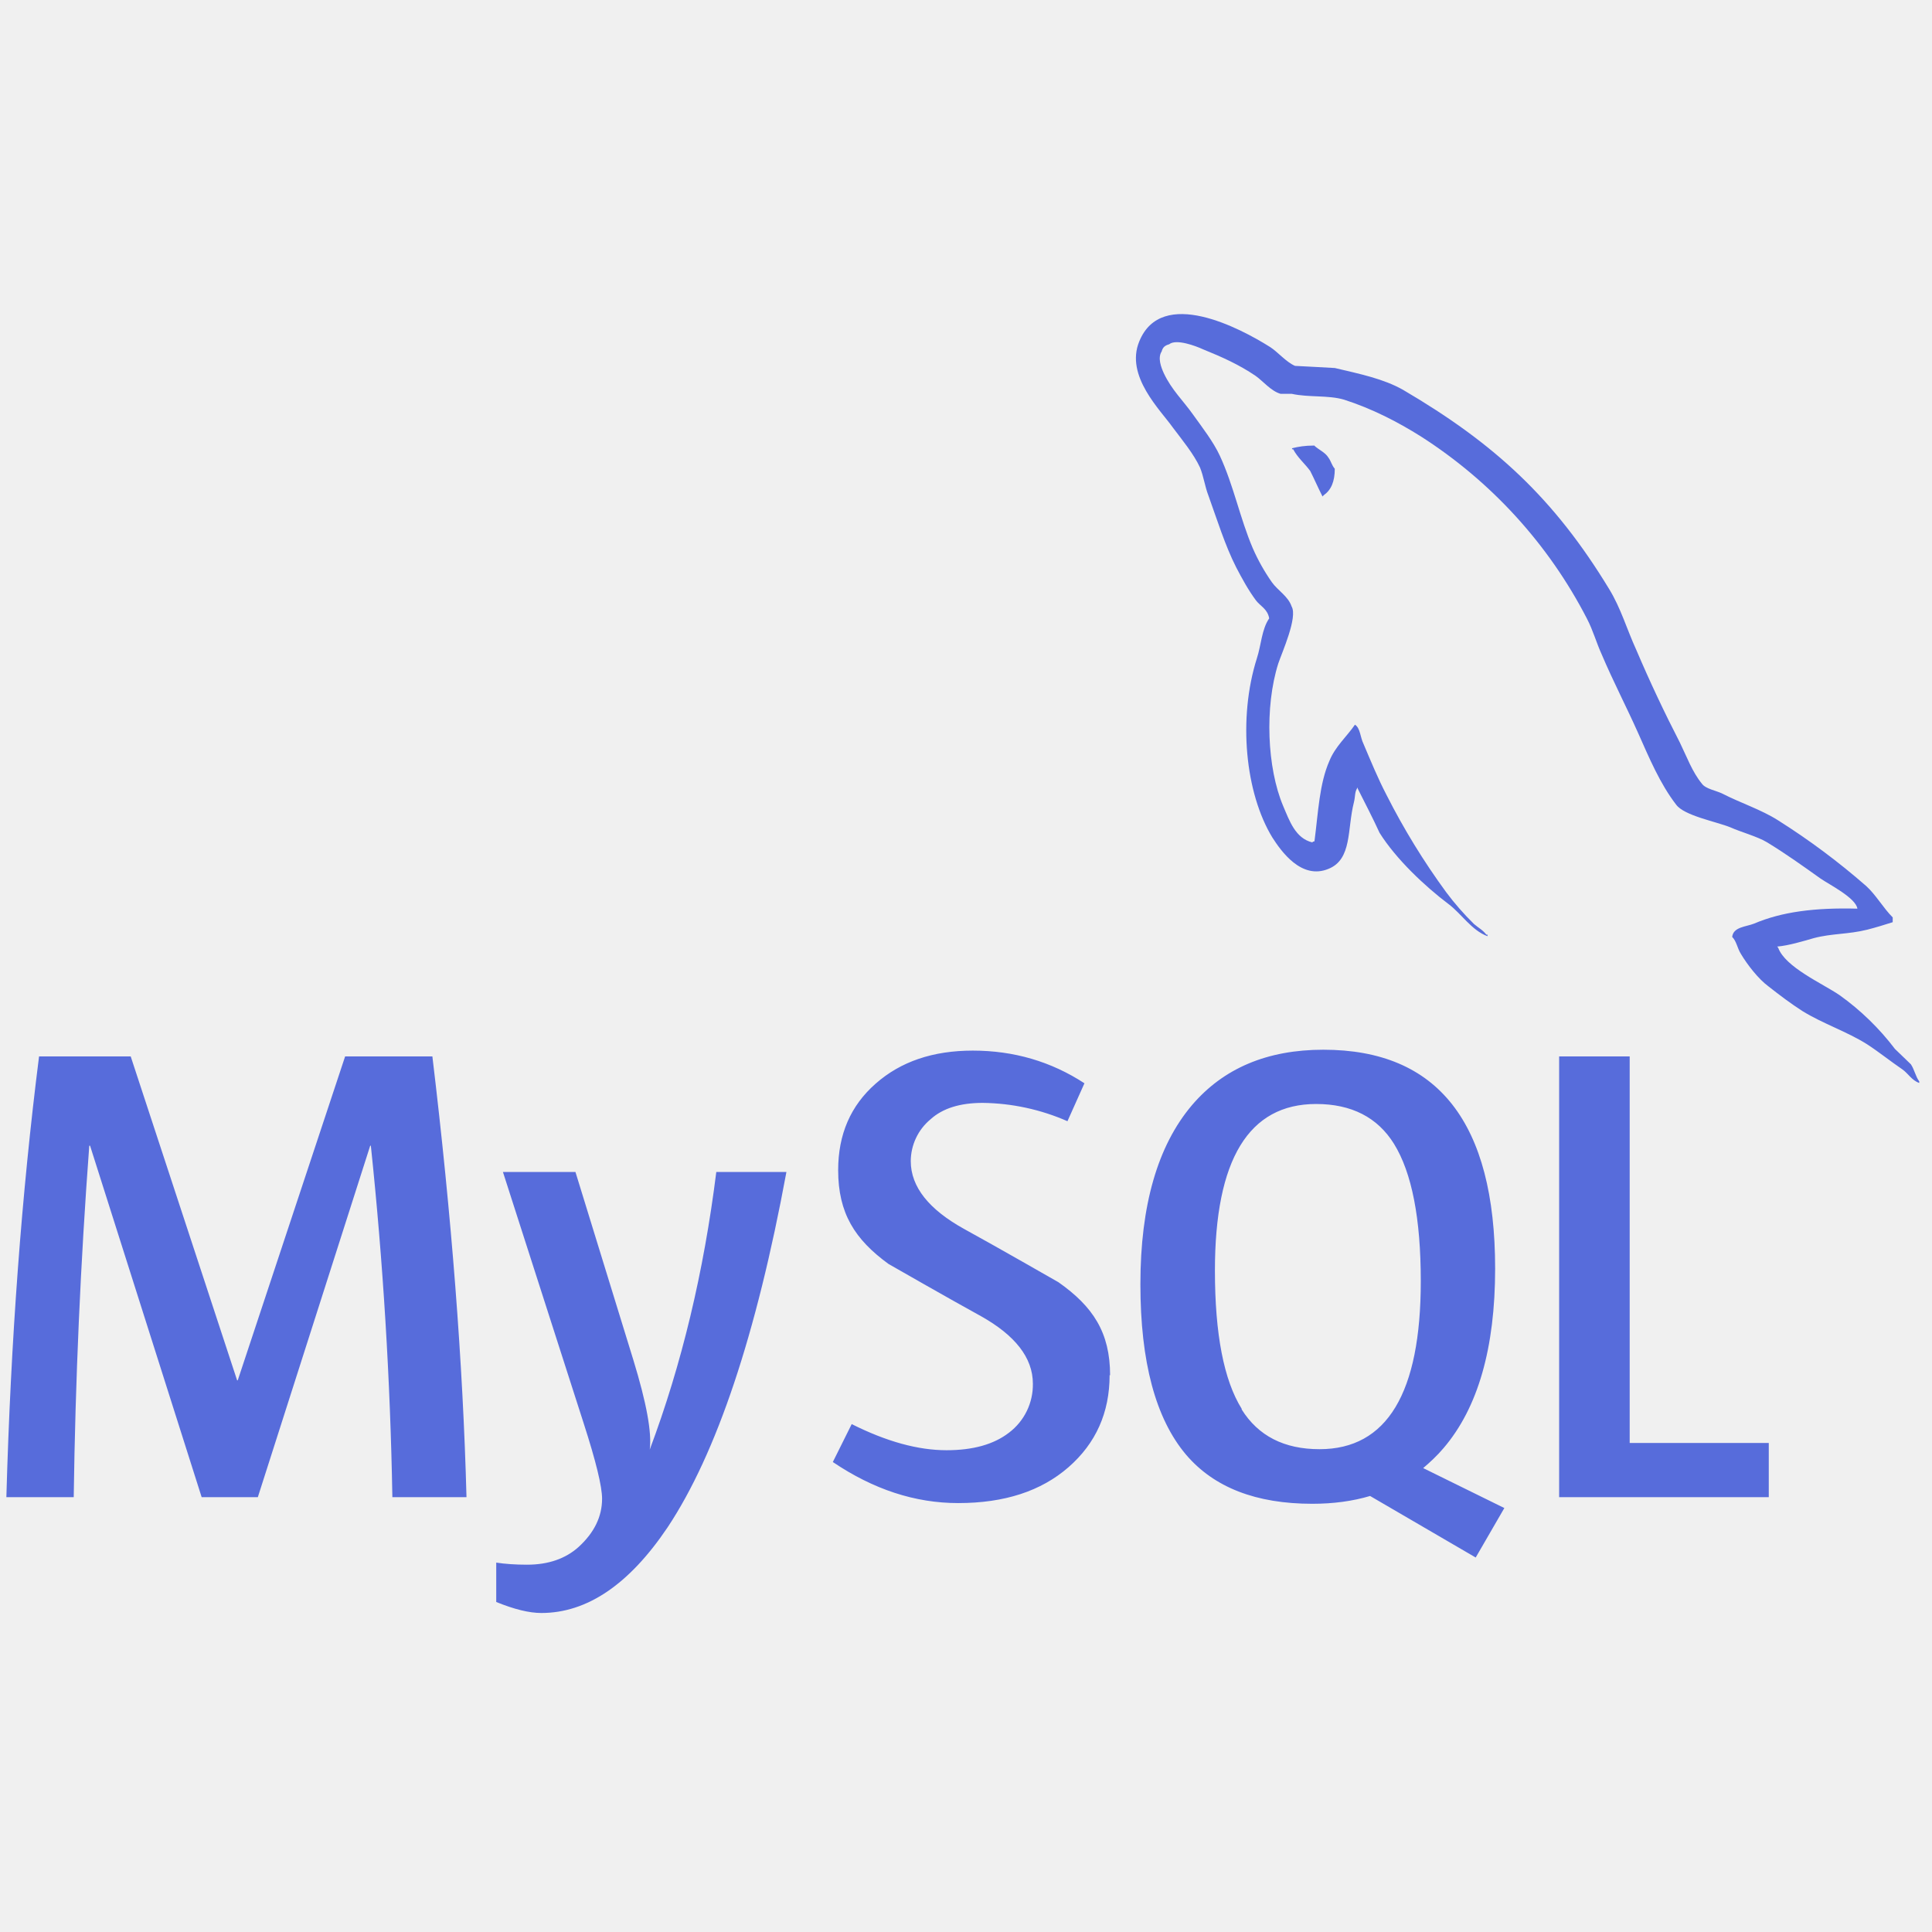
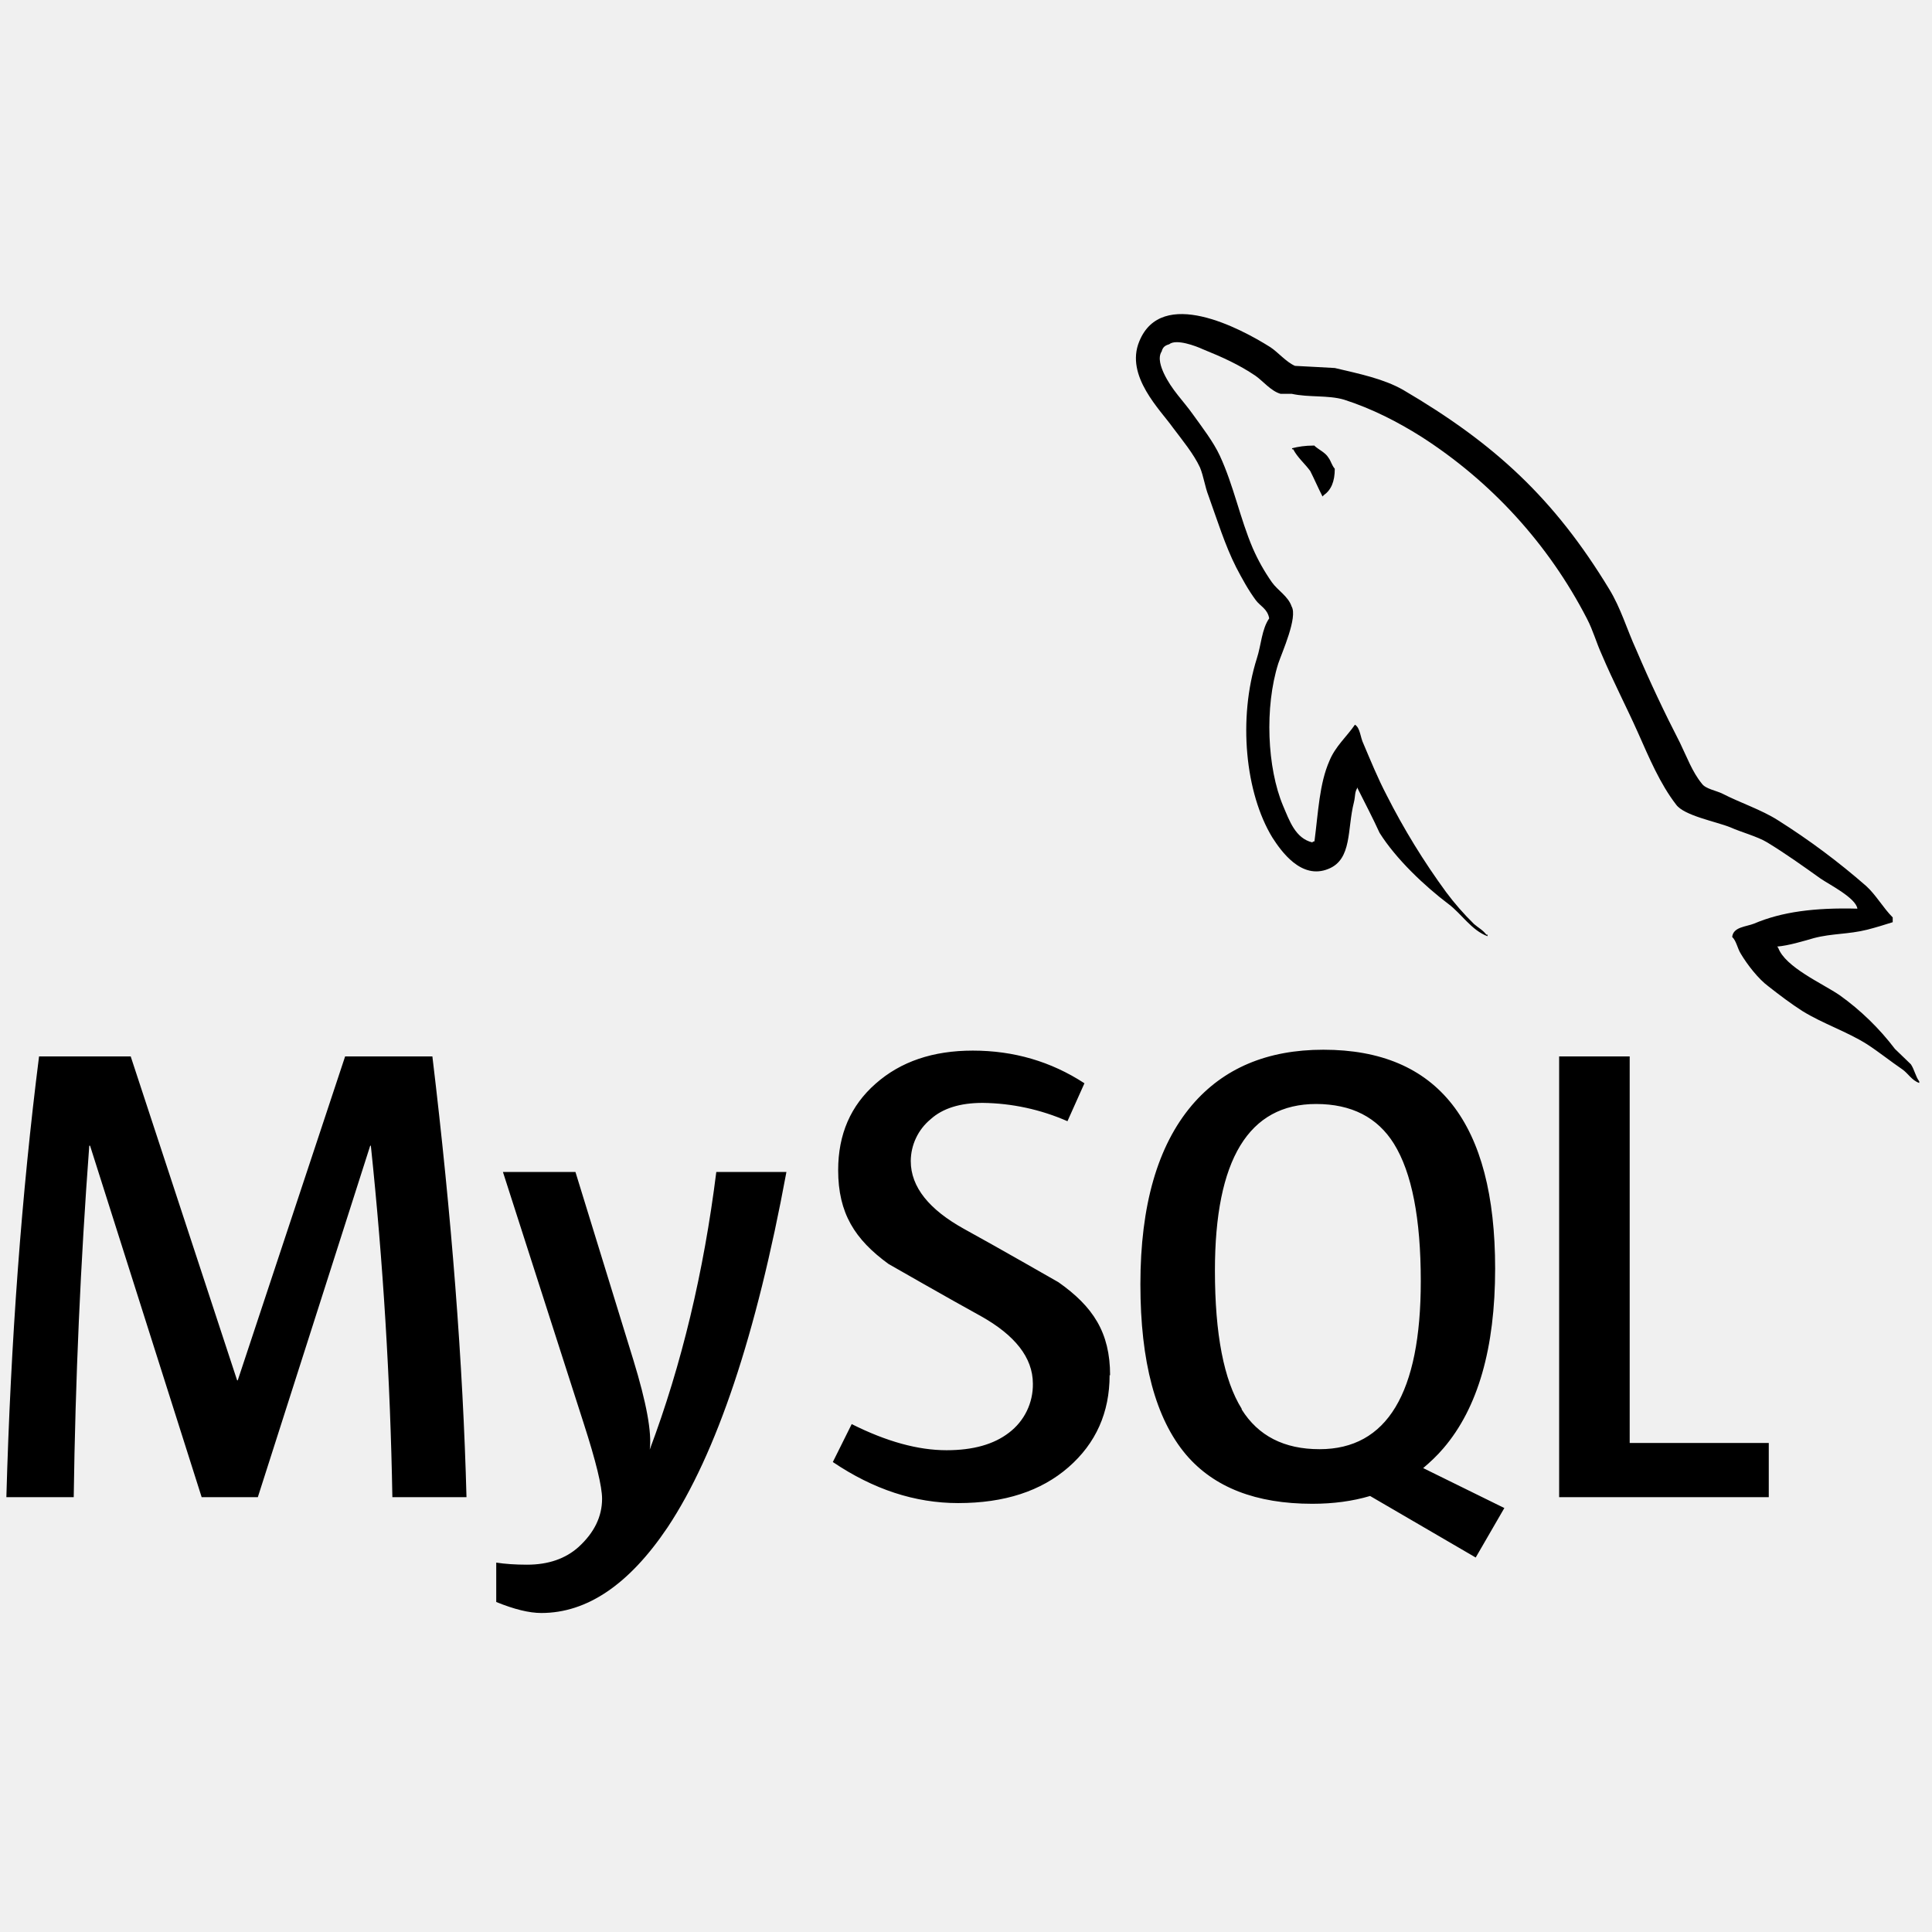
<svg xmlns="http://www.w3.org/2000/svg" width="101" height="101" viewBox="0 0 101 101" fill="none">
  <g clip-path="url(#clip0_45_2247)">
-     <path d="M68.688 23.293C68.208 23.293 67.883 23.352 67.546 23.431V23.485H67.604C67.829 23.918 68.213 24.235 68.496 24.623C68.721 25.068 68.912 25.514 69.138 25.956L69.196 25.893C69.588 25.618 69.779 25.177 69.779 24.506C69.612 24.31 69.588 24.114 69.446 23.923C69.279 23.643 68.921 23.506 68.696 23.285L68.688 23.293ZM24.375 78.268H20.512C20.404 72.13 20.029 65.999 19.387 59.893H19.354L13.479 78.268H10.542L4.708 59.893H4.667C4.21 66.009 3.939 72.137 3.854 78.268H0.333C0.562 70.077 1.133 62.393 2.042 55.227H6.833L12.396 72.16H12.429L18.042 55.227H22.604C23.613 63.623 24.204 71.31 24.387 78.268H24.375ZM41.112 61.268C39.538 69.789 37.462 75.989 34.896 79.852C32.888 82.835 30.688 84.323 28.3 84.323C27.663 84.323 26.883 84.131 25.942 83.748V81.689C26.4 81.76 26.942 81.798 27.55 81.798C28.667 81.798 29.562 81.485 30.246 80.873C31.067 80.123 31.475 79.281 31.475 78.352C31.475 77.706 31.154 76.393 30.517 74.418L26.292 61.268H30.083L33.112 71.102C33.796 73.335 34.083 74.893 33.967 75.781C35.633 71.348 36.792 66.502 37.446 61.268H41.112ZM92.467 78.268H81.508V55.227H85.196V75.435H92.467V78.268ZM78.633 78.831L74.4 76.748C74.775 76.431 75.138 76.089 75.463 75.706C77.267 73.598 78.162 70.464 78.162 66.318C78.162 58.693 75.171 54.877 69.183 54.877C66.25 54.877 63.958 55.843 62.308 57.781C60.517 59.898 59.617 63.014 59.617 67.135C59.617 71.185 60.408 74.16 62.008 76.052C63.467 77.76 65.662 78.614 68.604 78.614C69.704 78.614 70.713 78.477 71.625 78.206L77.146 81.423L78.646 78.831H78.633ZM64.917 73.656C63.979 72.156 63.513 69.739 63.513 66.423C63.513 60.618 65.279 57.714 68.804 57.714C70.65 57.714 72.013 58.41 72.875 59.798C73.808 61.306 74.275 63.698 74.275 66.977C74.275 72.827 72.508 75.76 68.983 75.76C67.129 75.76 65.775 75.064 64.908 73.677L64.917 73.656ZM58.008 71.885C58.008 73.843 57.292 75.452 55.858 76.702C54.425 77.952 52.513 78.577 50.092 78.577C47.829 78.577 45.658 77.86 43.538 76.431L44.525 74.448C46.35 75.364 47.996 75.814 49.483 75.814C50.867 75.814 51.954 75.51 52.746 74.898C53.142 74.599 53.461 74.212 53.678 73.766C53.895 73.321 54.004 72.831 53.996 72.335C53.996 70.96 53.038 69.793 51.296 68.814C49.679 67.927 46.45 66.077 46.45 66.077C44.692 64.798 43.817 63.427 43.817 61.173C43.817 59.298 44.471 57.798 45.775 56.652C47.087 55.493 48.775 54.923 50.858 54.923C52.992 54.923 54.942 55.489 56.692 56.631L55.804 58.614C54.406 58 52.898 57.674 51.371 57.656C50.192 57.656 49.279 57.939 48.646 58.514C48.324 58.781 48.065 59.114 47.887 59.491C47.708 59.868 47.615 60.28 47.612 60.698C47.612 62.064 48.587 63.239 50.388 64.239C52.025 65.135 55.333 67.031 55.333 67.031C57.138 68.302 58.033 69.656 58.033 71.898L58.008 71.885ZM97.1 47.502C94.871 47.443 93.142 47.668 91.696 48.285C91.279 48.452 90.612 48.452 90.554 48.981C90.783 49.202 90.817 49.564 91.013 49.873C91.346 50.431 91.921 51.177 92.454 51.568C93.037 52.027 93.621 52.468 94.233 52.86C95.317 53.527 96.546 53.923 97.608 54.593C98.213 54.985 98.829 55.481 99.442 55.898C99.746 56.106 99.942 56.481 100.333 56.614V56.531C100.142 56.281 100.083 55.918 99.896 55.639C99.617 55.36 99.338 55.11 99.062 54.835C98.244 53.757 97.268 52.809 96.167 52.023C95.275 51.414 93.325 50.564 92.958 49.543L92.904 49.485C93.513 49.431 94.237 49.21 94.821 49.043C95.767 48.793 96.633 48.848 97.612 48.602C98.054 48.489 98.5 48.352 98.946 48.21V47.96C98.446 47.46 98.071 46.781 97.554 46.314C96.112 45.054 94.574 43.907 92.954 42.885C92.079 42.327 90.971 41.968 90.05 41.493C89.717 41.327 89.158 41.243 88.967 40.964C88.467 40.356 88.175 39.548 87.821 38.823C87.003 37.235 86.242 35.619 85.542 33.977C85.042 32.885 84.737 31.798 84.125 30.798C81.25 26.06 78.138 23.189 73.35 20.381C72.321 19.798 71.088 19.548 69.783 19.239C69.088 19.206 68.392 19.156 67.7 19.127C67.242 18.931 66.8 18.402 66.408 18.148C64.825 17.148 60.725 14.981 59.558 17.848C58.808 19.656 60.671 21.439 61.317 22.356C61.796 22.993 62.4 23.723 62.733 24.439C62.929 24.923 62.983 25.418 63.179 25.923C63.621 27.148 64.042 28.514 64.625 29.66C64.929 30.243 65.263 30.856 65.654 31.381C65.879 31.685 66.263 31.827 66.35 32.327C65.958 32.893 65.933 33.718 65.708 34.41C64.708 37.564 65.1 41.464 66.517 43.785C66.963 44.477 68.025 46.01 69.446 45.423C70.696 44.923 70.421 43.339 70.779 41.943C70.862 41.61 70.808 41.389 70.979 41.164V41.227C71.371 42.01 71.763 42.756 72.121 43.539C72.979 44.906 74.479 46.323 75.733 47.268C76.4 47.768 76.929 48.635 77.763 48.943V48.86H77.7C77.521 48.618 77.283 48.502 77.058 48.306C76.53 47.789 76.042 47.231 75.6 46.639C74.426 45.035 73.385 43.338 72.487 41.564C72.029 40.689 71.646 39.748 71.279 38.885C71.112 38.552 71.112 38.052 70.833 37.885C70.417 38.493 69.804 39.023 69.5 39.773C68.971 40.973 68.917 42.448 68.717 43.981C68.604 44.01 68.658 43.981 68.604 44.039C67.713 43.823 67.408 42.898 67.075 42.123C66.242 40.143 66.104 36.964 66.825 34.685C67.021 34.102 67.854 32.26 67.521 31.702C67.346 31.173 66.796 30.868 66.492 30.439C66.1 29.881 65.765 29.285 65.492 28.66C64.825 27.102 64.492 25.377 63.767 23.818C63.433 23.098 62.85 22.343 62.375 21.681C61.846 20.931 61.263 20.402 60.842 19.514C60.704 19.21 60.508 18.706 60.729 18.373C60.788 18.148 60.904 18.06 61.121 17.998C61.487 17.698 62.517 18.089 62.879 18.256C63.908 18.673 64.775 19.064 65.638 19.648C66.029 19.923 66.45 20.452 66.95 20.589H67.533C68.425 20.785 69.429 20.648 70.263 20.893C71.742 21.368 73.075 22.06 74.271 22.81C77.956 25.164 80.953 28.45 82.958 32.335C83.292 32.977 83.438 33.564 83.742 34.231C84.325 35.606 85.046 36.993 85.638 38.323C86.221 39.635 86.783 40.973 87.621 42.06C88.037 42.643 89.713 42.948 90.463 43.252C91.017 43.502 91.879 43.731 92.379 44.035C93.338 44.618 94.271 45.285 95.171 45.927C95.629 46.243 97.017 46.939 97.1 47.502Z" fill="#576CDB" />
+     <path d="M68.688 23.293C68.208 23.293 67.883 23.352 67.546 23.431V23.485H67.604C67.829 23.918 68.213 24.235 68.496 24.623C68.721 25.068 68.912 25.514 69.138 25.956L69.196 25.893C69.588 25.618 69.779 25.177 69.779 24.506C69.612 24.31 69.588 24.114 69.446 23.923C69.279 23.643 68.921 23.506 68.696 23.285L68.688 23.293ZM24.375 78.268H20.512C20.404 72.13 20.029 65.999 19.387 59.893H19.354L13.479 78.268H10.542L4.708 59.893H4.667C4.21 66.009 3.939 72.137 3.854 78.268H0.333C0.562 70.077 1.133 62.393 2.042 55.227H6.833L12.396 72.16H12.429L18.042 55.227H22.604C23.613 63.623 24.204 71.31 24.387 78.268H24.375ZM41.112 61.268C39.538 69.789 37.462 75.989 34.896 79.852C32.888 82.835 30.688 84.323 28.3 84.323C27.663 84.323 26.883 84.131 25.942 83.748V81.689C26.4 81.76 26.942 81.798 27.55 81.798C28.667 81.798 29.562 81.485 30.246 80.873C31.067 80.123 31.475 79.281 31.475 78.352C31.475 77.706 31.154 76.393 30.517 74.418L26.292 61.268H30.083L33.112 71.102C33.796 73.335 34.083 74.893 33.967 75.781C35.633 71.348 36.792 66.502 37.446 61.268H41.112ZM92.467 78.268H81.508V55.227H85.196V75.435H92.467V78.268ZM78.633 78.831L74.4 76.748C74.775 76.431 75.138 76.089 75.463 75.706C77.267 73.598 78.162 70.464 78.162 66.318C78.162 58.693 75.171 54.877 69.183 54.877C66.25 54.877 63.958 55.843 62.308 57.781C60.517 59.898 59.617 63.014 59.617 67.135C59.617 71.185 60.408 74.16 62.008 76.052C63.467 77.76 65.662 78.614 68.604 78.614C69.704 78.614 70.713 78.477 71.625 78.206L77.146 81.423L78.646 78.831H78.633ZM64.917 73.656C63.979 72.156 63.513 69.739 63.513 66.423C63.513 60.618 65.279 57.714 68.804 57.714C70.65 57.714 72.013 58.41 72.875 59.798C73.808 61.306 74.275 63.698 74.275 66.977C74.275 72.827 72.508 75.76 68.983 75.76C67.129 75.76 65.775 75.064 64.908 73.677L64.917 73.656ZM58.008 71.885C58.008 73.843 57.292 75.452 55.858 76.702C54.425 77.952 52.513 78.577 50.092 78.577C47.829 78.577 45.658 77.86 43.538 76.431L44.525 74.448C46.35 75.364 47.996 75.814 49.483 75.814C50.867 75.814 51.954 75.51 52.746 74.898C53.142 74.599 53.461 74.212 53.678 73.766C53.895 73.321 54.004 72.831 53.996 72.335C53.996 70.96 53.038 69.793 51.296 68.814C49.679 67.927 46.45 66.077 46.45 66.077C44.692 64.798 43.817 63.427 43.817 61.173C43.817 59.298 44.471 57.798 45.775 56.652C47.087 55.493 48.775 54.923 50.858 54.923C52.992 54.923 54.942 55.489 56.692 56.631L55.804 58.614C54.406 58 52.898 57.674 51.371 57.656C50.192 57.656 49.279 57.939 48.646 58.514C48.324 58.781 48.065 59.114 47.887 59.491C47.708 59.868 47.615 60.28 47.612 60.698C47.612 62.064 48.587 63.239 50.388 64.239C52.025 65.135 55.333 67.031 55.333 67.031C57.138 68.302 58.033 69.656 58.033 71.898L58.008 71.885ZM97.1 47.502C94.871 47.443 93.142 47.668 91.696 48.285C91.279 48.452 90.612 48.452 90.554 48.981C90.783 49.202 90.817 49.564 91.013 49.873C91.346 50.431 91.921 51.177 92.454 51.568C93.037 52.027 93.621 52.468 94.233 52.86C95.317 53.527 96.546 53.923 97.608 54.593C98.213 54.985 98.829 55.481 99.442 55.898C99.746 56.106 99.942 56.481 100.333 56.614V56.531C100.142 56.281 100.083 55.918 99.896 55.639C99.617 55.36 99.338 55.11 99.062 54.835C98.244 53.757 97.268 52.809 96.167 52.023C95.275 51.414 93.325 50.564 92.958 49.543L92.904 49.485C93.513 49.431 94.237 49.21 94.821 49.043C95.767 48.793 96.633 48.848 97.612 48.602C98.054 48.489 98.5 48.352 98.946 48.21V47.96C98.446 47.46 98.071 46.781 97.554 46.314C96.112 45.054 94.574 43.907 92.954 42.885C92.079 42.327 90.971 41.968 90.05 41.493C89.717 41.327 89.158 41.243 88.967 40.964C88.467 40.356 88.175 39.548 87.821 38.823C87.003 37.235 86.242 35.619 85.542 33.977C85.042 32.885 84.737 31.798 84.125 30.798C81.25 26.06 78.138 23.189 73.35 20.381C72.321 19.798 71.088 19.548 69.783 19.239C69.088 19.206 68.392 19.156 67.7 19.127C67.242 18.931 66.8 18.402 66.408 18.148C64.825 17.148 60.725 14.981 59.558 17.848C58.808 19.656 60.671 21.439 61.317 22.356C61.796 22.993 62.4 23.723 62.733 24.439C62.929 24.923 62.983 25.418 63.179 25.923C63.621 27.148 64.042 28.514 64.625 29.66C64.929 30.243 65.263 30.856 65.654 31.381C65.879 31.685 66.263 31.827 66.35 32.327C65.958 32.893 65.933 33.718 65.708 34.41C64.708 37.564 65.1 41.464 66.517 43.785C66.963 44.477 68.025 46.01 69.446 45.423C70.696 44.923 70.421 43.339 70.779 41.943C70.862 41.61 70.808 41.389 70.979 41.164V41.227C71.371 42.01 71.763 42.756 72.121 43.539C72.979 44.906 74.479 46.323 75.733 47.268C76.4 47.768 76.929 48.635 77.763 48.943V48.86H77.7C77.521 48.618 77.283 48.502 77.058 48.306C76.53 47.789 76.042 47.231 75.6 46.639C74.426 45.035 73.385 43.338 72.487 41.564C72.029 40.689 71.646 39.748 71.279 38.885C71.112 38.552 71.112 38.052 70.833 37.885C70.417 38.493 69.804 39.023 69.5 39.773C68.971 40.973 68.917 42.448 68.717 43.981C68.604 44.01 68.658 43.981 68.604 44.039C67.713 43.823 67.408 42.898 67.075 42.123C66.242 40.143 66.104 36.964 66.825 34.685C67.021 34.102 67.854 32.26 67.521 31.702C67.346 31.173 66.796 30.868 66.492 30.439C66.1 29.881 65.765 29.285 65.492 28.66C64.825 27.102 64.492 25.377 63.767 23.818C63.433 23.098 62.85 22.343 62.375 21.681C61.846 20.931 61.263 20.402 60.842 19.514C60.704 19.21 60.508 18.706 60.729 18.373C60.788 18.148 60.904 18.06 61.121 17.998C61.487 17.698 62.517 18.089 62.879 18.256C63.908 18.673 64.775 19.064 65.638 19.648C66.029 19.923 66.45 20.452 66.95 20.589H67.533C68.425 20.785 69.429 20.648 70.263 20.893C71.742 21.368 73.075 22.06 74.271 22.81C77.956 25.164 80.953 28.45 82.958 32.335C83.292 32.977 83.438 33.564 83.742 34.231C84.325 35.606 85.046 36.993 85.638 38.323C86.221 39.635 86.783 40.973 87.621 42.06C88.037 42.643 89.713 42.948 90.463 43.252C91.017 43.502 91.879 43.731 92.379 44.035C93.338 44.618 94.271 45.285 95.171 45.927C95.629 46.243 97.017 46.939 97.1 47.502Z" fill="currentColor" />
  </g>
  <defs>
    <clipPath id="clip0_45_2247">
      <rect width="100" height="100" fill="white" transform="translate(0.333313 0.372559)" />
    </clipPath>
  </defs>
</svg>
